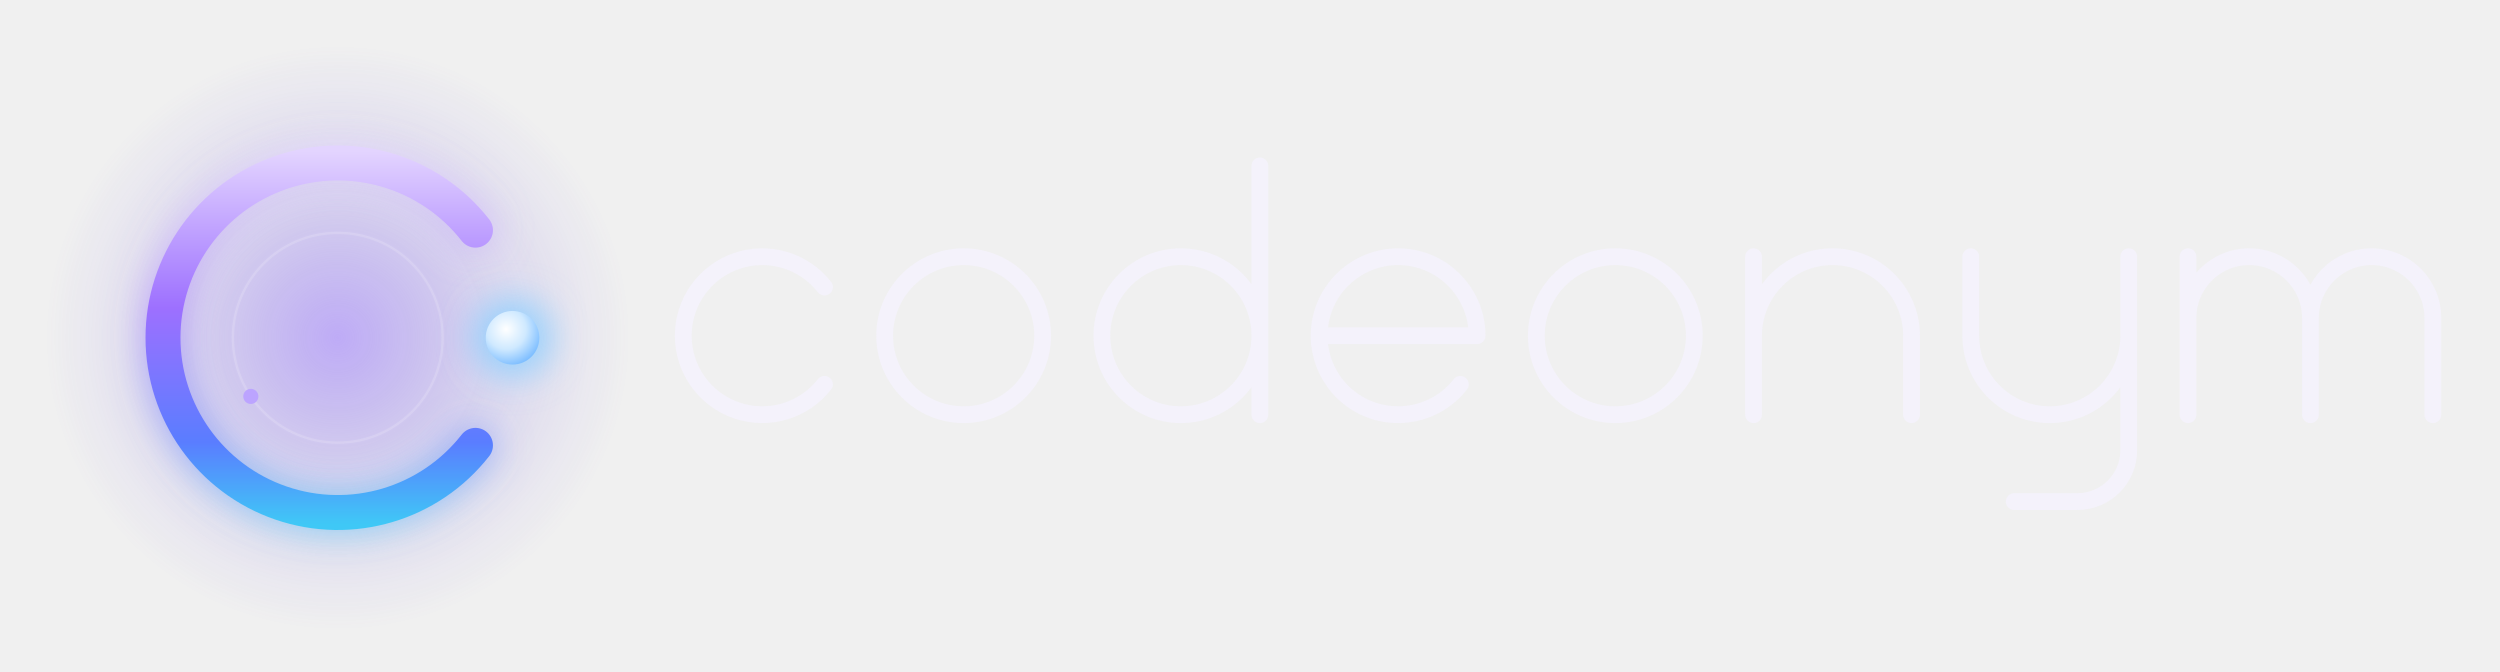
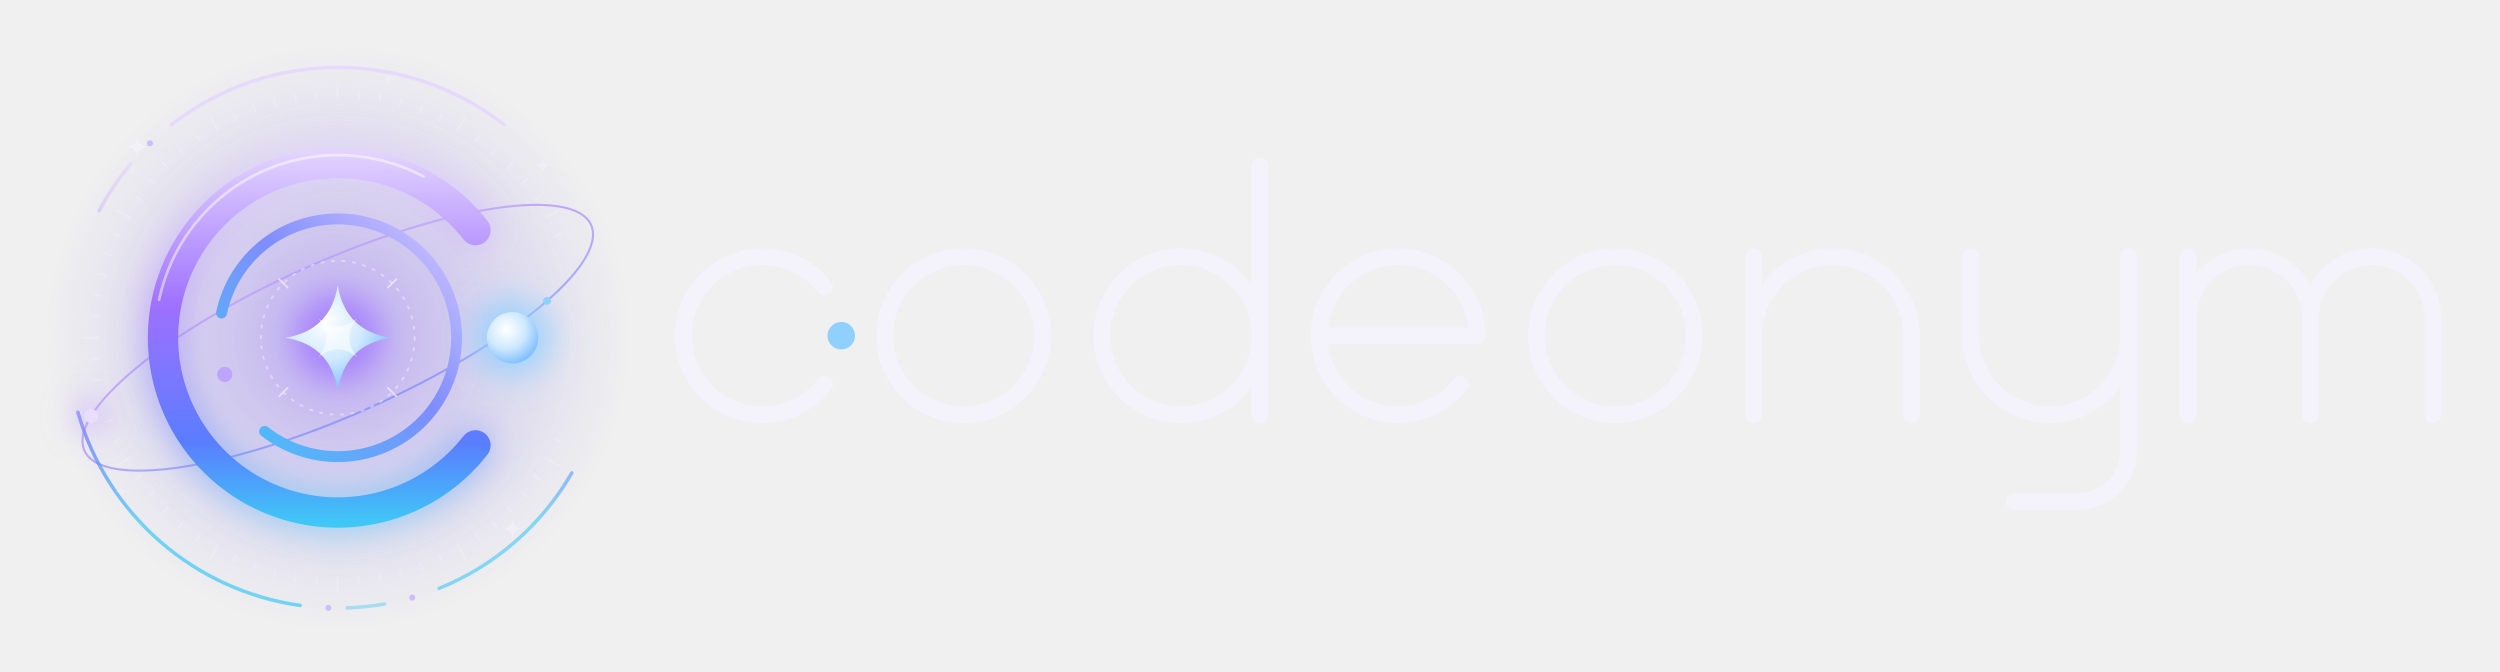
<svg xmlns="http://www.w3.org/2000/svg" viewBox="0 0 1266 340" width="1266" height="340">
  <defs>
    <linearGradient id="m-arc" gradientUnits="userSpaceOnUse" x1="300" y1="96" x2="300" y2="416">
      <stop offset="0" stop-color="#e3d4ff" />
      <stop offset=".42" stop-color="#9d70ff" />
      <stop offset=".78" stop-color="#5a7dff" />
      <stop offset="1" stop-color="#3fc8f6" />
+     </linearGradient>
+     <linearGradient id="m-counter" gradientUnits="userSpaceOnUse" x1="150" y1="360" x2="360" y2="150">
+       <stop offset="0" stop-color="#3fc8f6" />
+       <stop offset=".55" stop-color="#7f8dff" />
+       <stop offset="1" stop-color="#d9c8ff" />
    </linearGradient>
    <radialGradient id="m-aura" cx=".5" cy=".5" r=".5">
      <stop offset="0" stop-color="#7a4dff" stop-opacity=".42" />
      <stop offset=".55" stop-color="#5a3de0" stop-opacity=".14" />
      <stop offset="1" stop-color="#5a3de0" stop-opacity="0" />
    </radialGradient>
    <radialGradient id="m-orb" cx=".38" cy=".34" r=".75">
      <stop offset="0" stop-color="#ffffff" />
      <stop offset=".5" stop-color="#cfe9ff" />
      <stop offset="1" stop-color="#6fb6ff" />
    </radialGradient>
    <filter id="m-glow" x="-40%" y="-40%" width="180%" height="180%">
      <feGaussianBlur stdDeviation="16" />
    </filter>
    <filter id="m-halo" x="-200%" y="-200%" width="500%" height="500%">
      <feGaussianBlur stdDeviation="14" />
    </filter>
  </defs>
  <g transform="translate(20,20) scale(0.59)">
    <circle cx="256" cy="256" r="250" fill="url(#m-aura)" />
-     <path d="M374.2,163.65 A150,150 0 1 0 374.2,348.35" fill="none" stroke="url(#m-arc)" stroke-width="30" stroke-linecap="round" filter="url(#m-glow)" opacity=".6" />
-     <circle cx="256" cy="256" r="90" fill="none" stroke="#f4f2fb" stroke-width="2" opacity=".2" />
-     <circle cx="181.39" cy="306.33" r="6.5" fill="#bca4ff" />
-     <path d="M374.2,163.65 A150,150 0 1 0 374.2,348.35" fill="none" stroke="url(#m-arc)" stroke-width="30" stroke-linecap="round" />
-     <circle cx="406" cy="256" r="34.5" fill="#8fd0ff" filter="url(#m-halo)" opacity=".85" />
-     <circle cx="406" cy="256" r="23" fill="url(#m-orb)" />
+     <path d="M442.7,168.94 L448.14,166.4 M434.4,153 L445.66,146.5 M424.75,137.84 L429.66,134.4 M413.81,123.59 L418.4,119.73 M401.66,110.34 L405.91,106.09 M388.41,98.19 L392.27,93.6 M374.16,87.25 L377.6,82.34 M359,77.6 L365.5,66.34 M343.06,69.3 L345.6,63.86 M326.46,62.42 L328.51,56.79 M309.32,57.02 L310.87,51.22 M291.77,53.13 L292.81,47.22 M273.95,50.78 L274.48,44.81 M256,50 L256,37 M238.05,50.78 L237.52,44.81 M220.23,53.13 L219.19,47.22 M202.68,57.02 L201.13,51.22 M185.54,62.42 L183.49,56.79 M168.94,69.3 L166.4,63.86 M153,77.6 L146.5,66.34 M137.84,87.25 L134.4,82.34 M123.59,98.19 L119.73,93.6 M110.34,110.34 L106.09,106.09 M98.19,123.59 L93.6,119.73 M87.25,137.84 L82.34,134.4 M77.6,153 L66.34,146.5 M69.3,168.94 L63.86,166.4 M62.42,185.54 L56.79,183.49 M57.02,202.68 L51.22,201.13 M53.13,220.23 L47.22,219.19 M50.78,238.05 L44.81,237.52 M50,256 L37,256 M50.78,273.95 L44.81,274.48 M53.13,291.77 L47.22,292.81 M57.02,309.32 L51.22,310.87 M62.42,326.46 L56.79,328.51 M69.3,343.06 L63.86,345.6 M77.6,359 L66.34,365.5 M87.25,374.16 L82.34,377.6 M98.19,388.41 L93.6,392.27 M110.34,401.66 L106.09,405.91 M123.59,413.81 L119.73,418.4 M137.84,424.75 L134.4,429.66 M153,434.4 L146.5,445.66 M168.94,442.7 L166.4,448.14 M185.54,449.58 L183.49,455.21 M202.68,454.98 L201.13,460.78 M220.23,458.87 L219.19,464.78 M238.05,461.22 L237.52,467.19 M256,462 L256,475 M273.95,461.22 L274.48,467.19 M291.77,458.87 L292.81,464.78 M309.32,454.98 L310.87,460.78 M326.46,449.58 L328.51,455.21 M343.06,442.7 L345.6,448.14 M359,434.4 L365.5,445.66 M374.16,424.75 L377.6,429.66 M388.41,413.81 L392.27,418.4 M401.66,401.66 L405.91,405.91 M413.81,388.41 L418.4,392.27 M424.75,374.16 L429.66,377.6 M434.4,359 L445.66,365.5 M442.7,343.06 L448.14,345.6" fill="none" stroke="#f4f2fb" stroke-width="1.6" stroke-linecap="round" opacity=".34" />
+     <circle cx="256" cy="256" r="200" fill="none" stroke="#f4f2fb" stroke-width="1" opacity=".14" />
+     <path d="M398.83,73.18 A232,232 0 0 0 113.17,73.18" fill="none" stroke="url(#m-arc)" stroke-width="3" stroke-linecap="round" opacity="0.75" />
+     <path d="M78.28,106.87 A232,232 0 0 0 51.16,147.08" fill="none" stroke="url(#m-arc)" stroke-width="3" stroke-linecap="round" opacity="0.45" />
+     <path d="M32.99,319.95 A232,232 0 0 0 223.71,485.74" fill="none" stroke="url(#m-arc)" stroke-width="3" stroke-linecap="round" opacity="0.7" />
+     <path d="M264.1,487.86 A232,232 0 0 0 296.29,484.48" fill="none" stroke="url(#m-arc)" stroke-width="3" stroke-linecap="round" opacity="0.4" />
+     <path d="M342.91,471.11 A232,232 0 0 0 456.92,372" fill="none" stroke="url(#m-arc)" stroke-width="3" stroke-linecap="round" opacity="0.6" />
+     <circle cx="94.84" cy="89.11" r="2.6" fill="#cdbcff" />
+     <circle cx="247.9" cy="487.86" r="2.6" fill="#cdbcff" />
+     <circle cx="319.95" cy="479.01" r="2.6" fill="#cdbcff" />
+     <ellipse cx="256" cy="256" rx="238" ry="66" transform="rotate(-24 256 256)" fill="none" stroke="url(#m-arc)" stroke-width="1.8" opacity=".55" />
+     <circle cx="44.35" cy="323.17" r="13" fill="#b79bff" filter="url(#m-halo)" opacity=".7" />
+     <circle cx="44.35" cy="323.17" r="6" fill="#e9deff" />
+     <circle cx="435.54" cy="224.41" r="3.4" fill="#8fd0ff" />
+     <path d="M84,83 Q84.9,91.1 93,92 Q84.9,92.9 84,101 Q83.1,92.9 75,92 Q83.1,91.1 84,83Z" fill="#f4f2fb" opacity="0.8" />
+     <path d="M432,102 Q432.6,107.4 438,108 Q432.6,108.6 432,114 Q431.4,108.6 426,108 Q431.4,107.4 432,102Z" fill="#f4f2fb" opacity="0.6" />
+     <path d="M406,412 Q406.8,419.2 414,420 Q406.8,420.8 406,428 Q405.2,420.8 398,420 Q405.2,419.2 406,412Z" fill="#f4f2fb" opacity="0.7" />
+     <path d="M70,383 Q70.5,387.5 75,388 Q70.5,388.5 70,393 Q69.5,388.5 65,388 Q69.5,387.5 70,383Z" fill="#f4f2fb" opacity="0.5" />
+     <path d="M300,30 Q300.4,33.6 304,34 Q300.4,34.4 300,38 Q299.6,34.4 296,34 Q299.6,33.6 300,30Z" fill="#f4f2fb" opacity="0.5" />
+     <path d="M374.2,163.65 A150,150 0 1 0 374.2,348.35" fill="none" stroke="url(#m-arc)" stroke-width="26" stroke-linecap="round" filter="url(#m-glow)" opacity=".6" />
+     <path d="M374.2,163.65 A150,150 0 1 0 374.2,348.35" fill="none" stroke="url(#m-arc)" stroke-width="26" stroke-linecap="round" />
+     <path d="M329.59,117.59 A156.76,156.76 0 0 0 102.67,223.41" fill="none" stroke="#ffffff" stroke-width="2.34" stroke-linecap="round" opacity=".5" />
+     <path d="M193.2,336.38 A102,102 0 1 0 156.23,234.79" fill="none" stroke="url(#m-counter)" stroke-width="9.36" stroke-linecap="round" />
+     <circle cx="158.99" cy="287.52" r="6.5" fill="#bca4ff" />
+     <circle cx="256" cy="256" r="66" fill="none" stroke="#f4f2fb" stroke-width="1.6" stroke-dasharray="2 7" stroke-linecap="round" opacity=".5" />
+     <path d="M299.13,212.87 L306.2,205.8" stroke="#f4f2fb" stroke-width="1.6" stroke-linecap="round" opacity=".7" />
+     <path d="M212.87,212.87 L205.8,205.8" stroke="#f4f2fb" stroke-width="1.6" stroke-linecap="round" opacity=".7" />
+     <path d="M212.87,299.13 L205.8,306.2" stroke="#f4f2fb" stroke-width="1.6" stroke-linecap="round" opacity=".7" />
+     <path d="M299.13,299.13 L306.2,306.2" stroke="#f4f2fb" stroke-width="1.6" stroke-linecap="round" opacity=".7" />
+     <circle cx="256" cy="256" r="36" fill="#9d70ff" filter="url(#m-halo)" opacity=".75" />
+     <path d="M256,211 Q262.3,249.7 301,256 Q262.3,262.3 256,301 Q249.7,262.3 211,256 Q249.7,249.7 256,211Z" fill="url(#m-orb)" />
+     <path d="M256,232.6 Q258.34,253.66 279.4,256 Q258.34,258.34 256,279.4 Q253.66,258.34 232.6,256 Q253.66,253.66 256,232.6Z" transform="rotate(45 256 256)" fill="#ffffff" opacity=".55" />
+     <circle cx="406" cy="256" r="33" fill="#8fd0ff" filter="url(#m-halo)" opacity=".85" />
+     <circle cx="406" cy="256" r="22" fill="url(#m-orb)" />
  </g>
+   <circle cx="426" cy="170" r="6.97" fill="#8fd0ff" />
  <path transform="translate(346,210) scale(1)" d="M71.52,-64.63 A40,40 0 1 0 71.52,-15.37 M102,-40 a40,40 0 1 0 80,0 a40,40 0 1 0 -80,0 M212,-40 a40,40 0 1 0 80,0 a40,40 0 1 0 -80,0 M292,-126 V0 M322,-40 H402 A40,40 0 1 0 393.52,-15.37 M432,-40 a40,40 0 1 0 80,0 a40,40 0 1 0 -80,0 M542,-80 V0 M542,-40 A40,40 0 0 1 622,-40 V0 M652,-80 V-40 A40,40 0 0 0 732,-40 M732,-80 V18 a26,26 0 0 1 -26,26 H674 M762,-80 V0 M762,-49 A31,31 0 0 1 824,-49 V0 M824,-49 A31,31 0 0 1 886,-49 V0" fill="none" stroke="#f4f2fb" stroke-width="8.5" stroke-linecap="round" stroke-linejoin="round" />
</svg>
